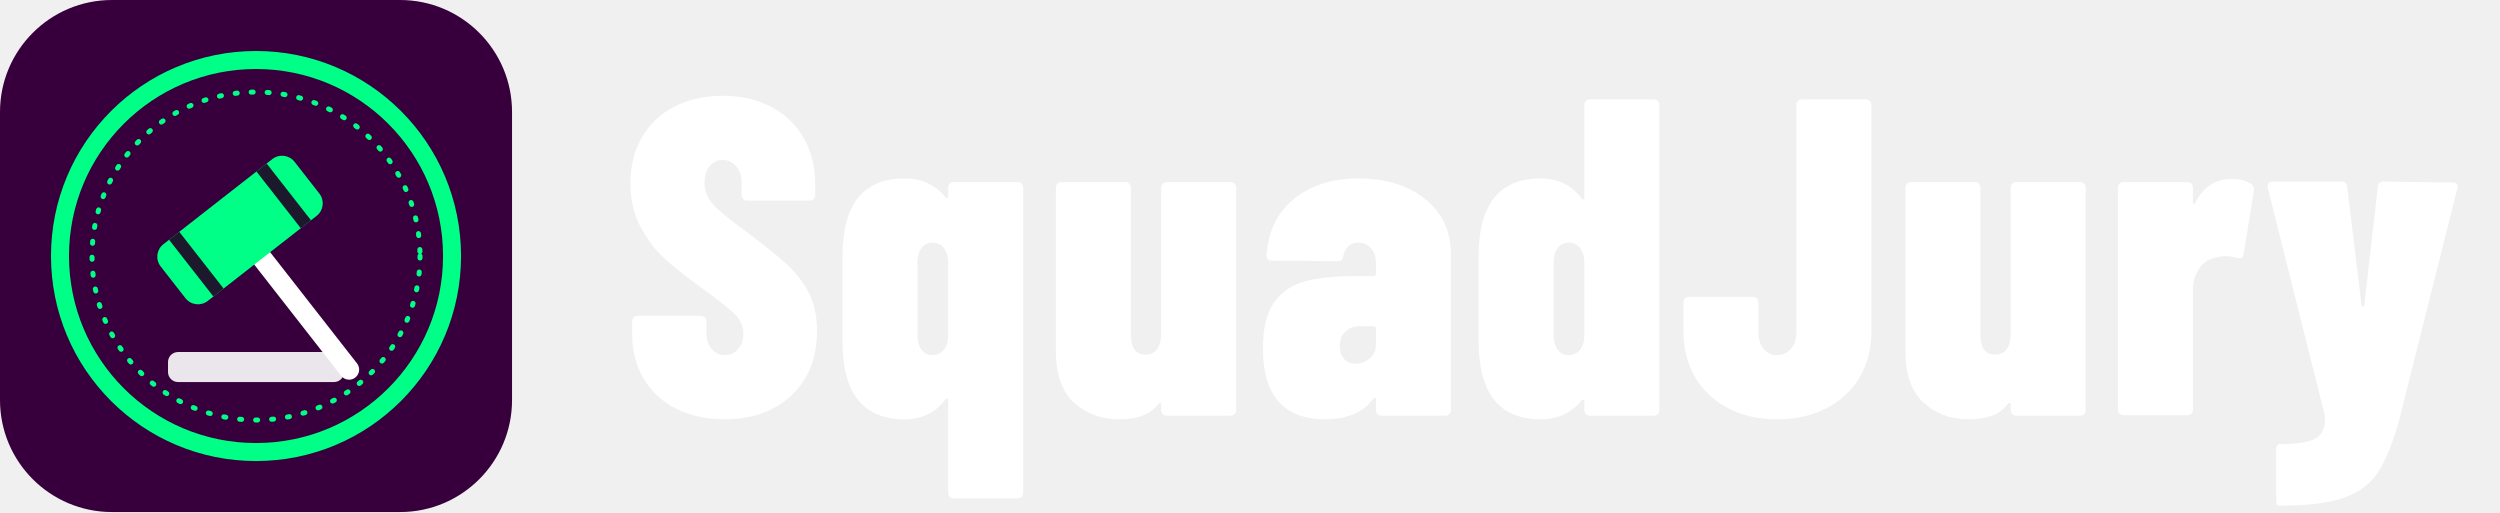
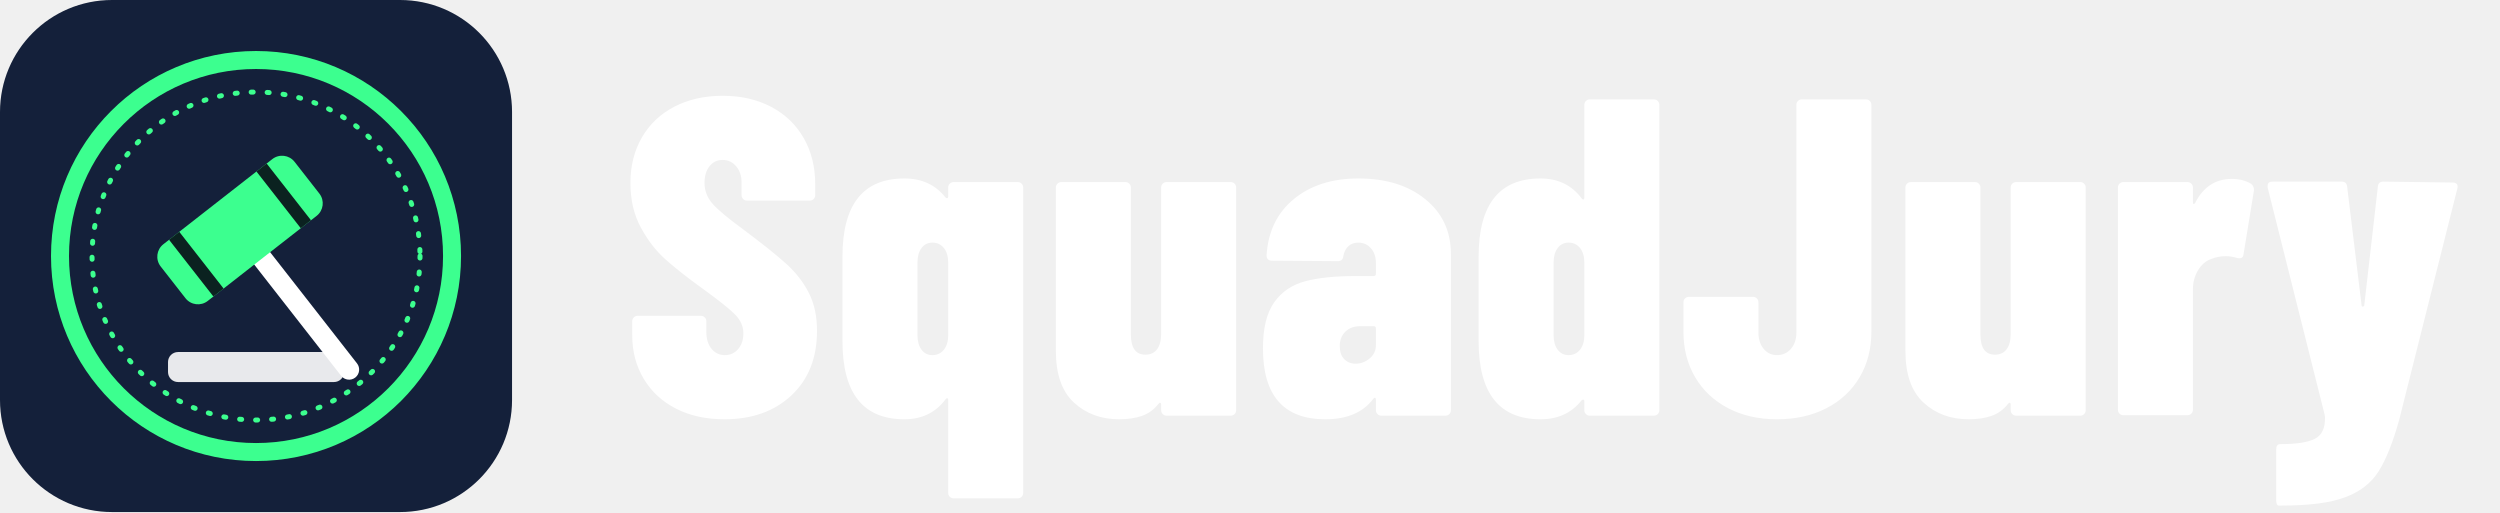
<svg xmlns="http://www.w3.org/2000/svg" viewBox="0 0 830 170" width="830" height="170">
  <svg x="0" y="0" width="170" height="170" viewBox="0 0 512 512">
    <defs />
-     <rect width="512" height="512" rx="112" fill="#37003C" />
-     <circle cx="256" cy="256" r="196" fill="none" stroke="#00FF87" stroke-width="18" />
-     <circle cx="256" cy="256" r="164" fill="none" stroke="#00FF87" stroke-width="5" stroke-dasharray="2 14" stroke-linecap="round" />
+     <rect width="512" height="512" rx="112" fill="#14203A" />
+     <circle cx="256" cy="256" r="196" fill="none" stroke="#3CFF8F" stroke-width="18" />
+     <circle cx="256" cy="256" r="164" fill="none" stroke="#3CFF8F" stroke-width="5" stroke-dasharray="2 14" stroke-linecap="round" />
    <g transform="translate(240 230) rotate(-38)">
      <rect x="-10.08" y="21.6" width="20.16" height="165.6" rx="10.08" fill="#FFFFFF" />
-       <rect x="-84.96" y="-36.0" width="169.92" height="72.0" rx="15.84" fill="#00FF87" />
-       <rect x="-61.92" y="-36.0" width="12.96" height="72.0" fill="#1F0022" opacity=".9" />
-       <rect x="48.96" y="-36.0" width="12.96" height="72.0" fill="#1F0022" opacity=".9" />
+       <rect x="-84.96" y="-36.0" width="169.92" height="72.0" rx="15.84" fill="#3CFF8F" />
+       <rect x="-61.92" y="-36.0" width="12.96" height="72.0" fill="#060A14" opacity=".9" />
+       <rect x="48.96" y="-36.0" width="12.96" height="72.0" fill="#060A14" opacity=".9" />
    </g>
    <rect x="168" y="352" width="176" height="30" rx="10" fill="#FFFFFF" opacity=".9" />
  </svg>
  <g transform="translate(206 138)">
    <path d="M3.9 -26.7V-31.35Q3.9 -32.1 4.425 -32.625Q4.95 -33.15 5.7 -33.15H26.7Q27.45 -33.15 27.975 -32.625Q28.5 -32.1 28.5 -31.35V-27.9Q28.5 -24.3 30.225 -22.2Q31.95 -20.1 34.65 -20.1Q37.35 -20.1 39.075 -22.125Q40.8 -24.15 40.8 -27.3Q40.8 -30.75 38.1 -33.525Q35.4 -36.3 27.3 -42.15Q19.8 -47.55 15.0 -51.825Q10.2 -56.1 6.75 -62.475Q3.3 -68.85 3.3 -77.25Q3.3 -85.8 7.125 -92.4Q10.95 -99.0 17.925 -102.6Q24.9 -106.2 33.9 -106.2Q43.05 -106.2 50.025 -102.525Q57.0 -98.85 60.825 -92.175Q64.65 -85.5 64.65 -76.8V-73.2Q64.65 -72.45 64.125 -71.925Q63.6 -71.4 62.85 -71.4H42.0Q41.25 -71.4 40.725 -71.925Q40.2 -72.45 40.2 -73.2V-77.4Q40.2 -80.7 38.4 -82.8Q36.6 -84.9 33.9 -84.9Q31.2 -84.9 29.55 -82.8Q27.9 -80.7 27.9 -77.25Q27.9 -73.5 30.45 -70.5Q33.0 -67.5 40.8 -61.8Q50.25 -54.75 55.05 -50.4Q59.85 -46.05 62.55 -40.725Q65.25 -35.4 65.25 -28.2Q65.25 -14.7 56.775 -6.75Q48.3 1.2 34.5 1.2Q25.35 1.2 18.45 -2.325Q11.55 -5.85 7.725 -12.225Q3.9 -18.6 3.9 -26.7ZM110.6 -77.55H131.9Q132.65 -77.55 133.175 -77.025Q133.7 -76.5 133.7 -75.75V25.65Q133.7 26.4 133.175 26.925Q132.65 27.45 131.9 27.45H110.6Q109.85 27.45 109.325 26.925Q108.8 26.4 108.8 25.65V-5.25Q108.8 -5.7 108.5 -5.775Q108.2 -5.85 107.9 -5.4Q102.95 1.2 94.25 1.2Q73.7 1.2 73.7 -24.75V-52.8Q73.7 -78.75 94.25 -78.75Q102.95 -78.75 107.9 -72.45Q108.2 -72.15 108.5 -72.225Q108.8 -72.3 108.8 -72.75V-75.75Q108.8 -76.5 109.325 -77.025Q109.85 -77.55 110.6 -77.55ZM108.8 -26.7V-50.85Q108.8 -53.85 107.375 -55.65Q105.95 -57.45 103.55 -57.45Q101.3 -57.45 99.95 -55.65Q98.6 -53.85 98.6 -50.85V-26.7Q98.6 -23.7 99.95 -21.9Q101.3 -20.1 103.55 -20.1Q105.95 -20.1 107.375 -21.9Q108.8 -23.7 108.8 -26.7ZM181.3 -77.55H202.6Q203.35 -77.55 203.875 -77.025Q204.4 -76.5 204.4 -75.75V-1.8Q204.4 -1.05 203.875 -0.525Q203.35 0.0 202.6 0.0H181.3Q180.55 0.0 180.025 -0.525Q179.5 -1.05 179.5 -1.8V-3.75Q179.5 -4.2 179.2 -4.275Q178.9 -4.35 178.6 -3.9Q176.35 -1.05 173.125 0.075Q169.9 1.2 165.55 1.2Q156.55 1.2 150.55 -4.35Q144.55 -9.9 144.55 -21.45V-75.75Q144.55 -76.5 145.075 -77.025Q145.6 -77.55 146.35 -77.55H167.65Q168.4 -77.55 168.925 -77.025Q169.45 -76.5 169.45 -75.75V-27.0Q169.45 -20.25 174.25 -20.25Q176.8 -20.25 178.15 -22.05Q179.5 -23.85 179.5 -27.15V-75.75Q179.5 -76.5 180.025 -77.025Q180.55 -77.55 181.3 -77.55ZM275.7 -53.7V-1.8Q275.7 -1.05 275.175 -0.525Q274.65 0.0 273.9 0.0H252.6Q251.85 0.0 251.325 -0.525Q250.8 -1.05 250.8 -1.8V-5.4Q250.8 -5.85 250.5 -5.925Q250.2 -6.0 249.9 -5.55Q244.8 1.2 234.0 1.2Q213.3 1.2 213.3 -22.35Q213.3 -32.4 217.05 -37.65Q220.8 -42.9 227.325 -44.625Q233.85 -46.35 244.05 -46.35H250.05Q250.8 -46.35 250.8 -47.1V-50.7Q250.8 -53.7 249.15 -55.575Q247.5 -57.45 244.95 -57.45Q243.0 -57.45 241.725 -56.325Q240.45 -55.2 240.0 -53.1Q239.85 -51.3 238.2 -51.3L216.3 -51.45Q214.5 -51.45 214.5 -53.25Q215.25 -65.1 223.575 -71.925Q231.9 -78.75 244.95 -78.75Q258.75 -78.75 267.225 -71.85Q275.7 -64.95 275.7 -53.7ZM250.8 -23.4V-28.95Q250.8 -29.7 250.05 -29.7H245.55Q242.55 -29.7 240.675 -27.9Q238.8 -26.1 238.8 -23.1Q238.8 -20.25 240.3 -18.75Q241.8 -17.25 244.05 -17.25Q246.6 -17.25 248.7 -18.975Q250.8 -20.7 250.8 -23.4ZM321.8 -105.0H343.1Q343.85 -105.0 344.375 -104.475Q344.9 -103.95 344.9 -103.2V-1.8Q344.9 -1.05 344.375 -0.525Q343.85 0.0 343.1 0.0H321.8Q321.05 0.0 320.525 -0.525Q320.0 -1.05 320.0 -1.8V-4.8Q320.0 -5.25 319.7 -5.325Q319.4 -5.4 319.1 -5.1Q314.15 1.2 305.45 1.2Q284.9 1.2 284.9 -24.75V-52.8Q284.9 -78.75 305.45 -78.75Q314.15 -78.75 319.1 -72.15Q319.4 -71.7 319.7 -71.775Q320.0 -71.85 320.0 -72.3V-103.2Q320.0 -103.95 320.525 -104.475Q321.05 -105.0 321.8 -105.0ZM320.0 -26.7V-50.85Q320.0 -53.85 318.575 -55.65Q317.15 -57.45 314.75 -57.45Q312.5 -57.45 311.15 -55.65Q309.8 -53.85 309.8 -50.85V-26.7Q309.8 -23.7 311.15 -21.9Q312.5 -20.1 314.75 -20.1Q317.15 -20.1 318.575 -21.9Q320.0 -23.7 320.0 -26.7ZM352.9 -27.9V-37.65Q352.9 -38.4 353.425 -38.925Q353.95 -39.45 354.7 -39.45H376.0Q376.75 -39.45 377.275 -38.925Q377.8 -38.4 377.8 -37.65V-27.6Q377.8 -24.3 379.525 -22.2Q381.25 -20.1 383.95 -20.1Q386.8 -20.1 388.6 -22.2Q390.4 -24.3 390.4 -27.6V-103.2Q390.4 -103.95 390.925 -104.475Q391.45 -105.0 392.2 -105.0H413.5Q414.25 -105.0 414.775 -104.475Q415.3 -103.95 415.3 -103.2V-27.9Q415.3 -19.35 411.4 -12.75Q407.5 -6.15 400.375 -2.475Q393.25 1.2 383.95 1.2Q374.8 1.2 367.75 -2.475Q360.7 -6.15 356.8 -12.75Q352.9 -19.35 352.9 -27.9ZM463.35 -77.55H484.65Q485.4 -77.55 485.925 -77.025Q486.45 -76.5 486.45 -75.75V-1.8Q486.45 -1.05 485.925 -0.525Q485.4 0.0 484.65 0.0H463.35Q462.6 0.0 462.075 -0.525Q461.55 -1.05 461.55 -1.8V-3.75Q461.55 -4.2 461.25 -4.275Q460.95 -4.35 460.65 -3.9Q458.4 -1.05 455.175 0.075Q451.95 1.2 447.6 1.2Q438.6 1.2 432.6 -4.35Q426.6 -9.9 426.6 -21.45V-75.75Q426.6 -76.5 427.125 -77.025Q427.65 -77.55 428.4 -77.55H449.7Q450.45 -77.55 450.975 -77.025Q451.5 -76.5 451.5 -75.75V-27.0Q451.5 -20.25 456.3 -20.25Q458.85 -20.25 460.2 -22.05Q461.55 -23.85 461.55 -27.15V-75.75Q461.55 -76.5 462.075 -77.025Q462.6 -77.55 463.35 -77.55ZM541.4 -76.95Q542.45 -76.05 542.3 -74.7L538.85 -53.55Q538.7 -51.9 536.75 -52.35Q534.65 -52.95 533.0 -52.95Q530.45 -52.95 528.2 -52.05Q525.5 -51.15 523.775 -48.3Q522.05 -45.45 522.05 -42.0V-1.95Q522.05 -1.2 521.525 -0.675Q521.0 -0.15 520.25 -0.15H498.95Q498.2 -0.15 497.675 -0.675Q497.15 -1.2 497.15 -1.95V-75.75Q497.15 -76.5 497.675 -77.025Q498.2 -77.55 498.95 -77.55H520.25Q521.0 -77.55 521.525 -77.025Q522.05 -76.5 522.05 -75.75V-70.95Q522.05 -70.35 522.275 -70.275Q522.5 -70.2 522.8 -70.65Q526.85 -78.6 534.95 -78.6Q538.7 -78.6 541.4 -76.95ZM549.7 28.05V11.25Q549.7 9.45 551.05 9.45Q559.15 9.45 562.6 7.65Q566.05 5.85 565.9 0.45L565.75 -0.45L546.85 -75.75V-76.35Q546.85 -77.7 548.5 -77.7H571.45Q573.1 -77.7 573.25 -76.05L578.05 -36.6Q578.05 -36.15 578.5 -36.225Q578.95 -36.3 578.95 -36.75L583.45 -76.05Q583.6 -77.7 585.25 -77.7L608.2 -77.4Q610.3 -77.4 609.85 -75.45L590.5 1.5Q587.35 12.75 583.675 18.525Q580.0 24.3 572.65 27.075Q565.3 29.85 551.5 29.85H550.6Q549.7 29.85 549.7 28.05Z" fill="#FFFFFF" />
  </g>
</svg>
